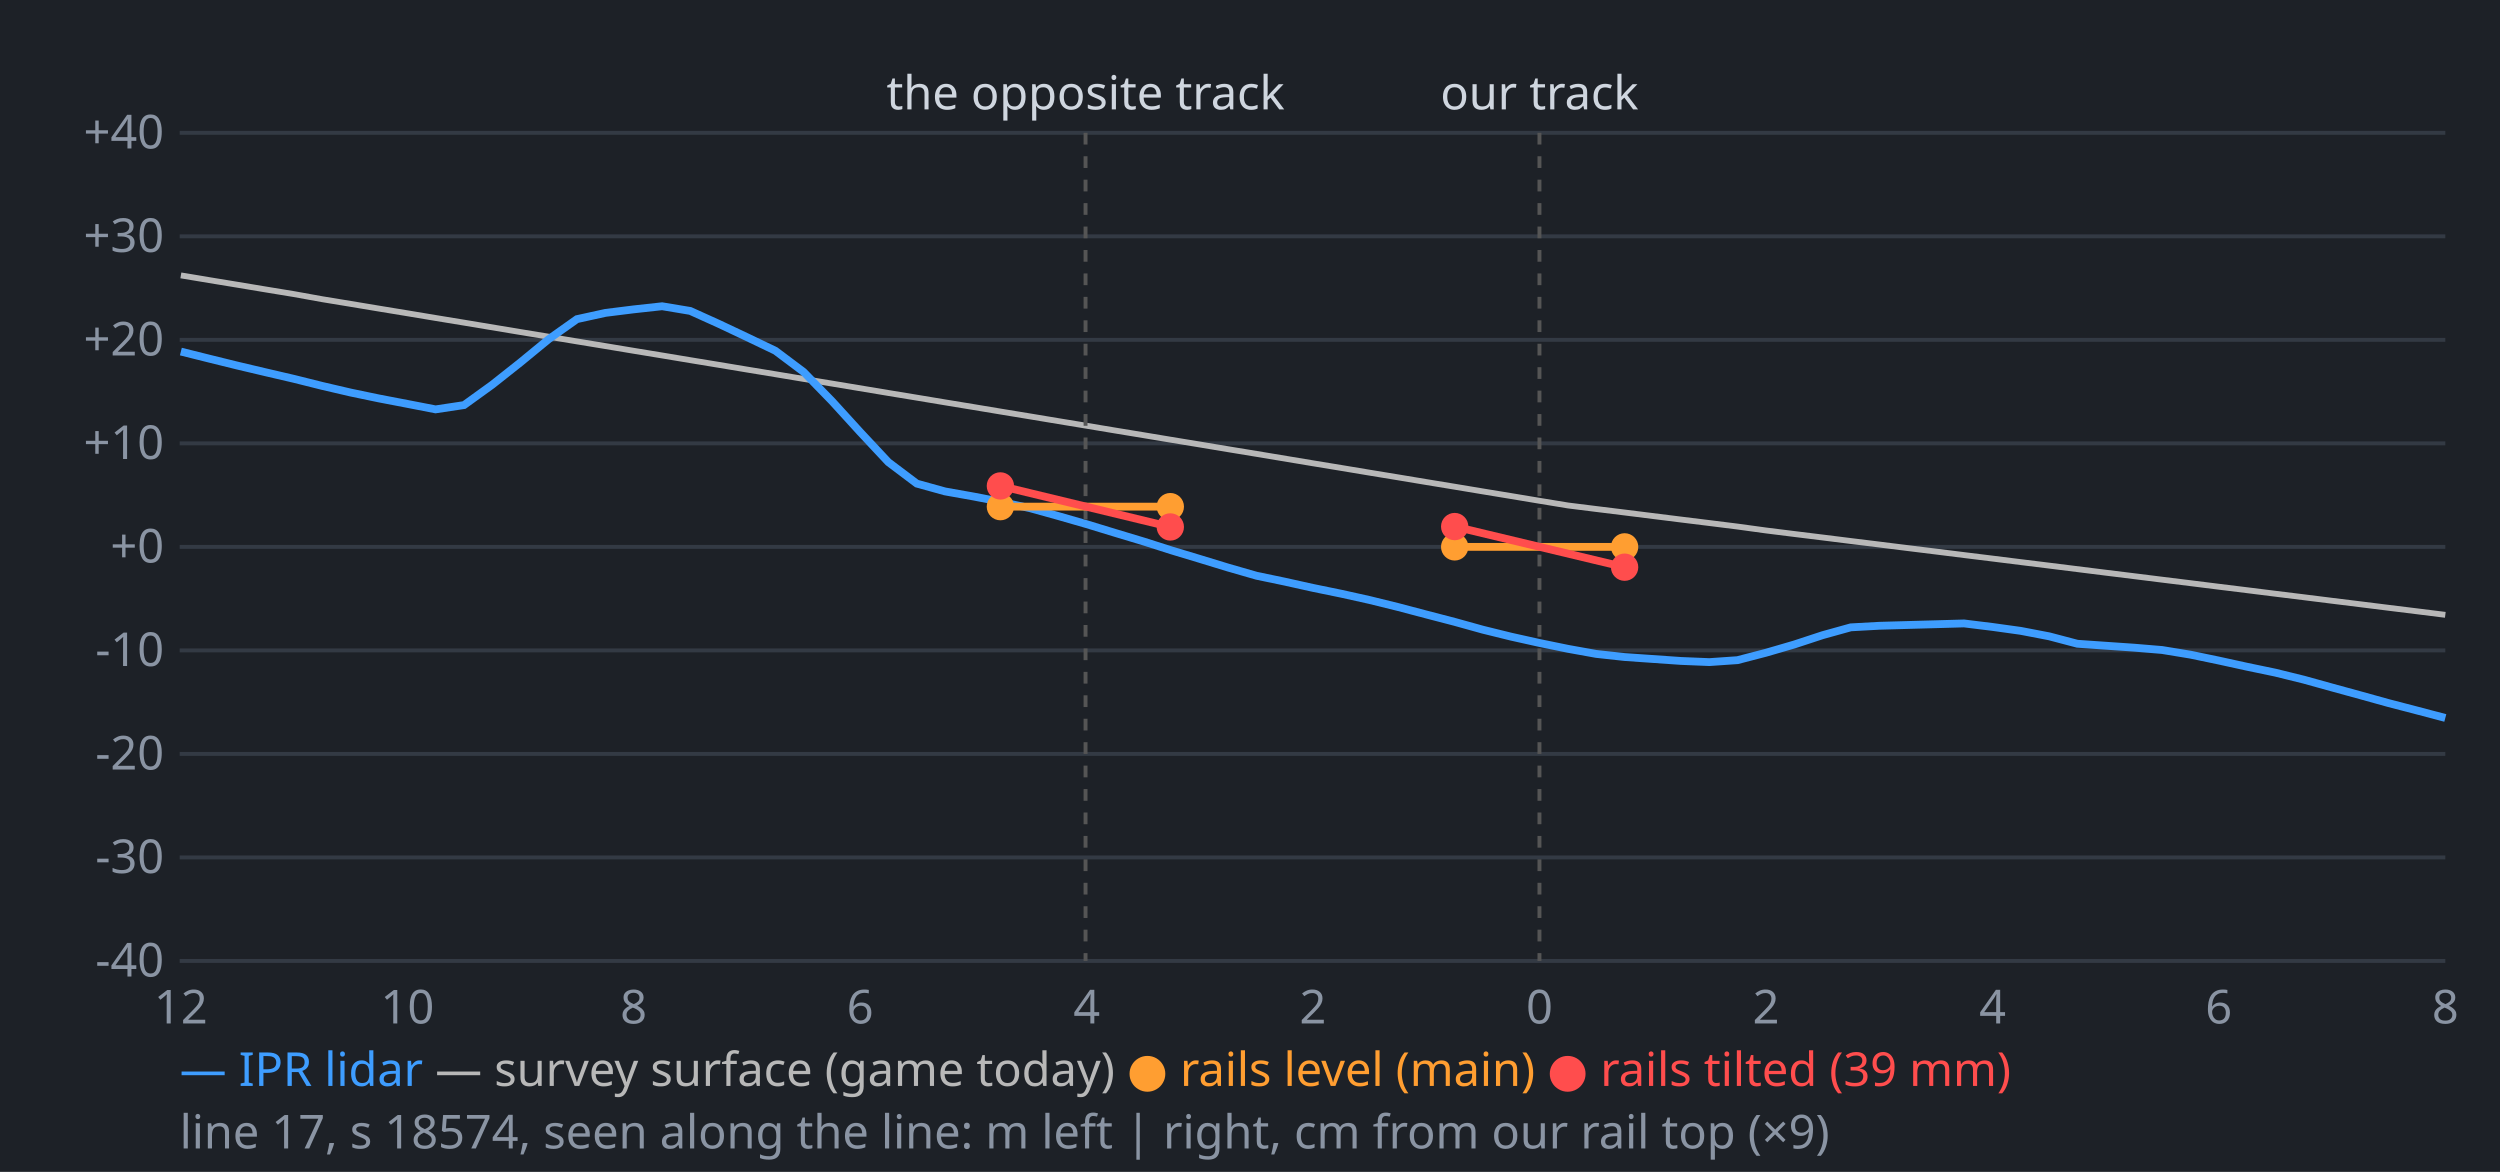
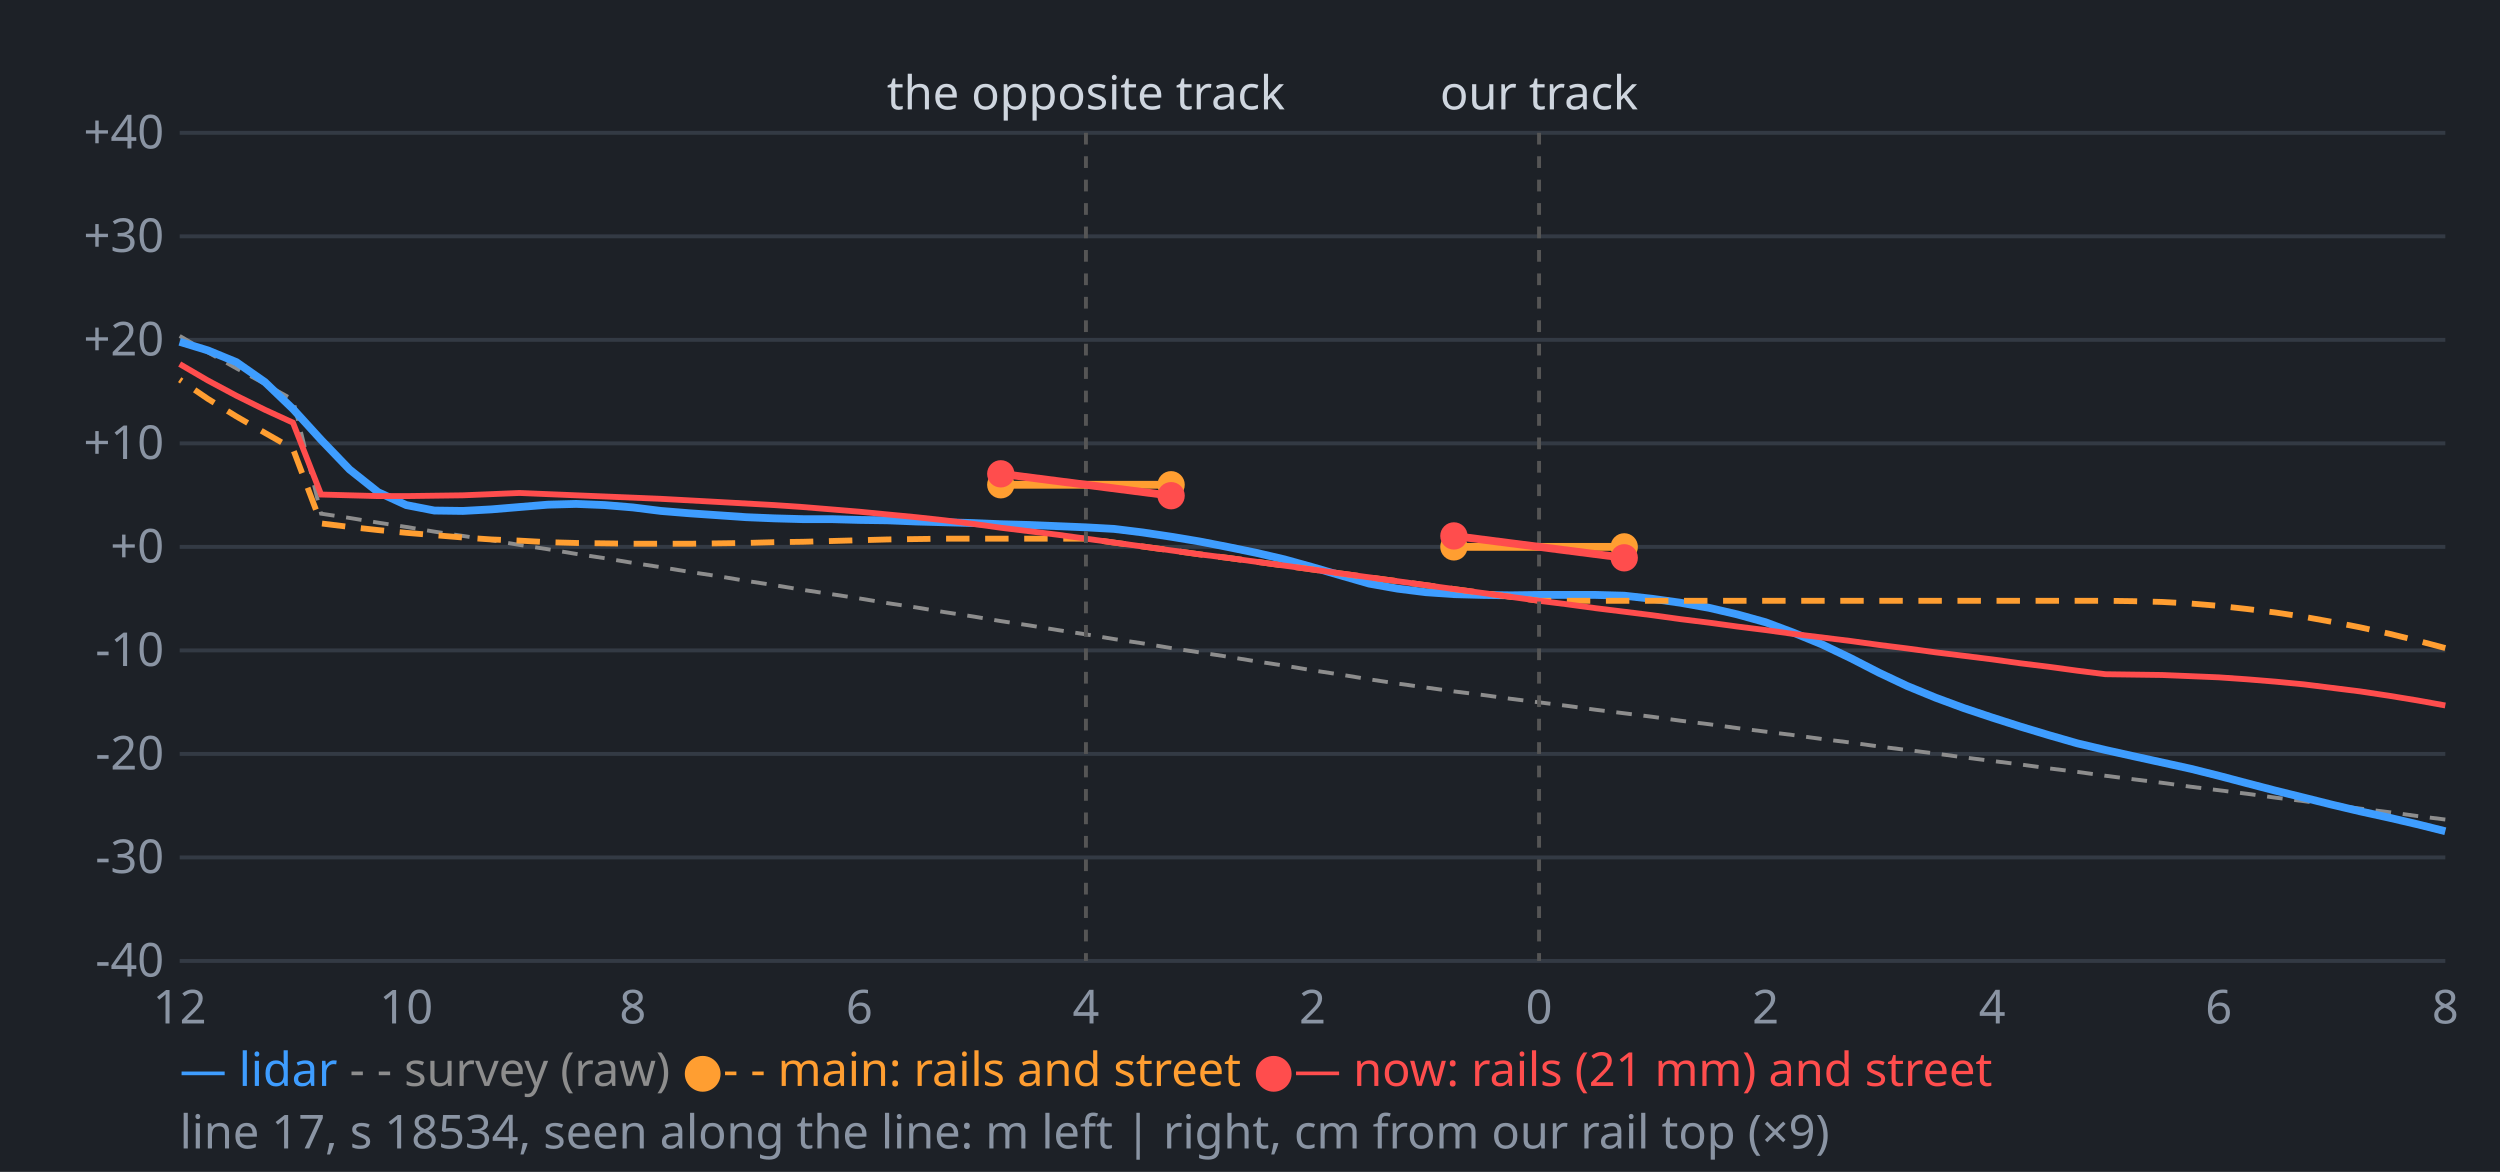
<svg xmlns="http://www.w3.org/2000/svg" viewBox="0 0 640 300" font-family="sans-serif" font-size="12">
  <rect width="640" height="300" fill="#1d2127" />
  <line x1="46" x2="626" y1="246.0" y2="246.0" stroke="#333a44" />
  <text x="42" y="250.0" fill="#8a94a3" text-anchor="end">-40</text>
  <line x1="46" x2="626" y1="219.5" y2="219.5" stroke="#333a44" />
  <text x="42" y="223.5" fill="#8a94a3" text-anchor="end">-30</text>
  <line x1="46" x2="626" y1="193.0" y2="193.0" stroke="#333a44" />
  <text x="42" y="197.0" fill="#8a94a3" text-anchor="end">-20</text>
  <line x1="46" x2="626" y1="166.5" y2="166.5" stroke="#333a44" />
  <text x="42" y="170.5" fill="#8a94a3" text-anchor="end">-10</text>
  <line x1="46" x2="626" y1="140.0" y2="140.0" stroke="#333a44" />
  <text x="42" y="144.0" fill="#8a94a3" text-anchor="end">+0</text>
  <line x1="46" x2="626" y1="113.5" y2="113.5" stroke="#333a44" />
  <text x="42" y="117.5" fill="#8a94a3" text-anchor="end">+10</text>
  <line x1="46" x2="626" y1="87.0" y2="87.0" stroke="#333a44" />
  <text x="42" y="91.0" fill="#8a94a3" text-anchor="end">+20</text>
  <line x1="46" x2="626" y1="60.5" y2="60.5" stroke="#333a44" />
  <text x="42" y="64.5" fill="#8a94a3" text-anchor="end">+30</text>
  <line x1="46" x2="626" y1="34.0" y2="34.0" stroke="#333a44" />
  <text x="42" y="38.0" fill="#8a94a3" text-anchor="end">+40</text>
  <text x="626.0" y="262" fill="#8a94a3" text-anchor="middle">8</text>
  <text x="568.0" y="262" fill="#8a94a3" text-anchor="middle">6</text>
-   <text x="510.1" y="262" fill="#8a94a3" text-anchor="middle">4</text>
-   <text x="452.1" y="262" fill="#8a94a3" text-anchor="middle">2</text>
-   <text x="394.1" y="262" fill="#8a94a3" text-anchor="middle">0</text>
-   <text x="336.1" y="262" fill="#8a94a3" text-anchor="middle">2</text>
-   <text x="278.2" y="262" fill="#8a94a3" text-anchor="middle">4</text>
-   <text x="220.2" y="262" fill="#8a94a3" text-anchor="middle">6</text>
-   <text x="162.2" y="262" fill="#8a94a3" text-anchor="middle">8</text>
-   <text x="104.3" y="262" fill="#8a94a3" text-anchor="middle">10</text>
-   <text x="46.3" y="262" fill="#8a94a3" text-anchor="middle">12</text>
-   <polyline fill="none" stroke="#b8b8b8" stroke-width="1.5" points="626.0,157.4 618.8,156.5 611.5,155.6 604.3,154.7 597.0,153.8 589.8,152.9 582.5,152.0 575.3,151.1 568.0,150.2 560.8,149.3 553.5,148.4 546.3,147.5 539.0,146.6 531.8,145.7 524.6,144.8 517.3,143.9 510.1,143.0 502.8,142.1 495.6,141.2 488.3,140.3 481.1,139.4 473.8,138.5 466.6,137.6 459.3,136.7 452.1,135.8 444.8,134.8 437.6,133.9 430.3,133.0 423.1,132.1 415.9,131.2 408.6,130.3 401.4,129.4 394.1,128.2 386.9,127.0 379.6,125.8 372.4,124.6 365.1,123.4 357.9,122.2 350.6,121.0 343.4,119.8 336.1,118.6 328.9,117.4 321.7,116.2 314.4,115.0 307.2,113.8 299.9,112.6 292.7,111.4 285.4,110.2 278.2,109.0 270.9,107.8 263.7,106.6 256.4,105.4 249.2,104.2 241.9,103.0 234.7,101.8 227.4,100.6 220.2,99.4 213.0,98.2 205.7,97.0 198.5,95.8 191.2,94.6 184.0,93.4 176.7,92.2 169.5,91.0 162.2,89.8 155.0,88.6 147.7,87.4 140.5,86.2 133.2,85.0 126.0,83.8 118.8,82.6 111.5,81.4 104.3,80.2 97.0,79.0 89.8,77.8 82.5,76.6 75.3,75.3 68.0,74.1 60.8,72.9 53.5,71.7 46.3,70.5" />
-   <polyline fill="none" stroke="#3e9dff" stroke-width="2" points="626.0,183.8 618.8,181.9 611.5,180.0 604.3,178.0 597.0,176.0 589.8,174.0 582.5,172.2 575.3,170.7 568.0,169.1 560.8,167.6 553.5,166.4 546.3,165.8 539.0,165.3 531.8,164.8 524.6,162.9 517.3,161.5 510.1,160.5 502.8,159.6 495.6,159.8 488.3,160.0 481.1,160.2 473.8,160.6 466.6,162.6 459.3,165.0 452.1,167.1 444.8,169.0 437.6,169.5 430.3,169.2 423.1,168.7 415.9,168.2 408.6,167.4 401.4,166.1 394.1,164.6 386.9,163.0 379.6,161.2 372.4,159.2 365.1,157.3 357.9,155.4 350.6,153.6 343.4,152.0 336.1,150.5 328.9,148.9 321.7,147.4 314.4,145.3 307.2,143.1 299.9,140.9 292.7,138.6 285.4,136.4 278.2,134.2 270.9,132.1 263.7,130.1 256.4,128.5 249.2,127.1 241.9,125.8 234.7,123.8 227.4,118.3 220.2,110.6 213.0,102.7 205.7,95.2 198.5,89.8 191.2,86.3 184.0,82.9 176.7,79.6 169.5,78.4 162.2,79.2 155.0,80.1 147.7,81.7 140.5,86.8 133.2,92.8 126.0,98.5 118.8,103.7 111.5,104.8 104.3,103.4 97.0,102.0 89.8,100.5 82.5,98.8 75.3,97.0 68.0,95.3 60.8,93.6 53.5,91.8 46.3,90.0" />
-   <line x1="394.1" x2="394.1" y1="34" y2="246" stroke="#555" stroke-dasharray="3 3" />
-   <text x="394.1" y="28" fill="#cfd6df" text-anchor="middle">our track</text>
-   <line x1="372.4" y1="140.0" x2="415.9" y2="140.0" stroke="#ff9e31" stroke-width="2" />
-   <circle cx="372.4" cy="140.0" r="3.5" fill="#ff9e31" />
-   <circle cx="415.9" cy="140.0" r="3.5" fill="#ff9e31" />
-   <line x1="372.4" y1="134.8" x2="415.9" y2="145.2" stroke="#ff4d4d" stroke-width="2" />
-   <circle cx="372.4" cy="134.8" r="3.5" fill="#ff4d4d" />
-   <circle cx="415.9" cy="145.2" r="3.5" fill="#ff4d4d" />
-   <line x1="277.9" x2="277.9" y1="34" y2="246" stroke="#555" stroke-dasharray="3 3" />
-   <text x="277.9" y="28" fill="#cfd6df" text-anchor="middle">the opposite track</text>
-   <line x1="256.1" y1="129.7" x2="299.6" y2="129.7" stroke="#ff9e31" stroke-width="2" />
-   <circle cx="256.1" cy="129.7" r="3.5" fill="#ff9e31" />
-   <circle cx="299.6" cy="129.7" r="3.5" fill="#ff9e31" />
-   <line x1="256.1" y1="124.4" x2="299.6" y2="134.9" stroke="#ff4d4d" stroke-width="2" />
-   <circle cx="256.1" cy="124.4" r="3.5" fill="#ff4d4d" />
-   <circle cx="299.6" cy="134.9" r="3.5" fill="#ff4d4d" />
+   <text x="510.0" y="262" fill="#8a94a3" text-anchor="middle">4</text>
+   <text x="452.0" y="262" fill="#8a94a3" text-anchor="middle">2</text>
+   <text x="394.0" y="262" fill="#8a94a3" text-anchor="middle">0</text>
+   <text x="336.0" y="262" fill="#8a94a3" text-anchor="middle">2</text>
+   <text x="278.0" y="262" fill="#8a94a3" text-anchor="middle">4</text>
+   <text x="220.0" y="262" fill="#8a94a3" text-anchor="middle">6</text>
+   <text x="162.0" y="262" fill="#8a94a3" text-anchor="middle">8</text>
+   <text x="104.0" y="262" fill="#8a94a3" text-anchor="middle">10</text>
+   <text x="46.0" y="262" fill="#8a94a3" text-anchor="middle">12</text>
+   <polyline fill="none" stroke="#8d8d8d" stroke-width="1" stroke-dasharray="4 3" points="626.0,209.8 618.8,208.9 611.5,207.9 604.2,207.0 597.0,206.1 589.8,205.1 582.5,204.2 575.2,203.2 568.0,202.3 560.8,201.4 553.5,200.4 546.2,199.5 539.0,198.6 531.8,197.6 524.5,196.7 517.2,195.7 510.0,194.8 502.8,193.9 495.5,192.9 488.2,192.0 481.0,191.1 473.8,190.1 466.5,189.2 459.2,188.2 452.0,187.3 444.8,186.4 437.5,185.4 430.2,184.5 423.0,183.5 415.8,182.6 408.5,181.7 401.2,180.7 394.0,179.8 386.8,178.9 379.5,177.9 372.2,177.0 365.0,176.0 357.8,175.0 350.5,173.9 343.2,172.7 336.0,171.6 328.8,170.4 321.5,169.3 314.2,168.1 307.0,167.0 299.8,165.9 292.5,164.7 285.2,163.6 278.0,162.4 270.8,161.3 263.5,160.1 256.2,159.0 249.0,157.8 241.8,156.7 234.5,155.5 227.2,154.4 220.0,153.2 212.8,152.1 205.5,151.0 198.2,149.8 191.0,148.7 183.8,147.5 176.5,146.4 169.2,145.2 162.0,144.1 154.8,142.9 147.5,141.8 140.2,140.6 133.0,139.5 125.8,138.3 118.5,137.2 111.2,136.1 104.0,134.9 96.8,133.8 89.5,132.6 82.2,131.5 75.0,102.3 67.8,98.3 60.5,94.3 53.2,90.2 46.0,86.0" />
+   <polyline fill="none" stroke="#3e9dff" stroke-width="2" points="626.0,212.8 618.8,211.0 611.5,209.3 604.2,207.7 597.0,206.0 589.8,204.2 582.5,202.4 575.2,200.5 568.0,198.6 560.8,196.8 553.5,195.2 546.2,193.6 539.0,192.0 531.8,190.3 524.5,188.2 517.2,186.0 510.0,183.7 502.8,181.3 495.5,178.6 488.2,175.6 481.0,172.2 473.8,168.5 466.5,165.0 459.2,162.0 452.0,159.3 444.8,157.3 437.5,155.6 430.2,154.3 423.0,153.3 415.8,152.5 408.5,152.3 401.2,152.3 394.0,152.3 386.8,152.4 379.5,152.3 372.2,152.1 365.0,151.6 357.8,150.7 350.5,149.4 343.2,147.3 336.0,145.2 328.8,143.2 321.5,141.5 314.2,140.0 307.0,138.6 299.8,137.4 292.5,136.3 285.2,135.4 278.0,135.0 270.8,134.7 263.5,134.4 256.2,134.2 249.0,133.9 241.8,133.7 234.5,133.5 227.2,133.2 220.0,133.1 212.8,132.9 205.5,132.9 198.2,132.7 191.0,132.4 183.8,131.9 176.5,131.4 169.2,130.8 162.0,129.9 154.8,129.3 147.5,129.0 140.2,129.2 133.0,129.8 125.8,130.4 118.5,130.8 111.2,130.7 104.0,129.3 96.8,126.0 89.5,120.2 82.2,112.6 75.0,104.7 67.8,97.8 60.5,92.7 53.2,89.7 46.0,87.5" />
+   <polyline fill="none" stroke="#ff9e31" stroke-width="1.5" stroke-dasharray="6 4" points="626.0,165.9 618.8,164.0 611.5,162.2 604.2,160.6 597.0,159.2 589.8,157.9 582.5,156.8 575.2,155.9 568.0,155.1 560.8,154.5 553.5,154.1 546.2,153.9 539.0,153.8 531.8,153.8 524.5,153.8 517.2,153.8 510.0,153.8 502.8,153.8 495.5,153.8 488.2,153.8 481.0,153.8 473.8,153.8 466.5,153.8 459.2,153.8 452.0,153.8 444.8,153.8 437.5,153.8 430.2,153.8 423.0,153.8 415.8,153.8 408.5,153.8 401.2,153.8 394.0,153.8 386.8,152.8 379.5,151.8 372.2,150.8 365.0,149.8 357.8,148.8 350.5,147.8 343.2,146.8 336.0,145.8 328.8,144.8 321.5,143.8 314.2,142.8 307.0,141.9 299.8,140.9 292.5,139.9 285.2,138.9 278.0,137.9 270.8,137.9 263.5,137.9 256.2,137.9 249.0,137.9 241.8,137.9 234.5,138.0 227.2,138.1 220.0,138.3 212.8,138.5 205.5,138.7 198.2,138.8 191.0,139.0 183.8,139.1 176.5,139.2 169.2,139.2 162.0,139.2 154.8,139.1 147.5,139.0 140.2,138.8 133.0,138.4 125.8,138.1 118.5,137.6 111.2,137.0 104.0,136.4 96.8,135.7 89.5,134.9 82.2,134.0 75.0,114.9 67.8,110.8 60.5,106.6 53.2,102.1 46.0,97.2" />
+   <polyline fill="none" stroke="#ff4d4d" stroke-width="1.5" points="626.0,180.6 618.8,179.3 611.5,178.1 604.2,177.0 597.0,176.1 589.8,175.2 582.5,174.5 575.2,173.9 568.0,173.4 560.8,173.1 553.5,172.8 546.2,172.7 539.0,172.6 531.8,171.7 524.5,170.7 517.2,169.8 510.0,168.8 502.8,167.9 495.5,167.0 488.2,166.0 481.0,165.1 473.8,164.1 466.5,163.2 459.2,162.3 452.0,161.3 444.8,160.4 437.5,159.4 430.2,158.5 423.0,157.5 415.8,156.6 408.5,155.7 401.2,154.7 394.0,153.8 386.8,152.8 379.5,151.8 372.2,150.8 365.0,149.8 357.8,148.8 350.5,147.8 343.2,146.8 336.0,145.8 328.8,144.8 321.5,143.8 314.2,142.8 307.0,141.9 299.8,140.9 292.5,139.9 285.2,138.9 278.0,137.9 270.8,136.9 263.5,136.0 256.2,135.1 249.0,134.1 241.8,133.2 234.5,132.4 227.2,131.7 220.0,131.0 212.8,130.4 205.5,129.8 198.2,129.3 191.0,128.9 183.8,128.5 176.5,128.1 169.2,127.7 162.0,127.4 154.8,127.1 147.5,126.8 140.2,126.5 133.0,126.2 125.8,126.5 118.5,126.8 111.2,126.9 104.0,127.0 96.8,127.0 89.5,126.8 82.2,126.6 75.0,108.2 67.8,104.9 60.5,101.3 53.2,97.4 46.0,93.2" />
+   <line x1="394.0" x2="394.0" y1="34" y2="246" stroke="#555" stroke-dasharray="3 3" />
+   <text x="394.0" y="28" fill="#cfd6df" text-anchor="middle">our track</text>
+   <line x1="372.2" y1="140.0" x2="415.8" y2="140.0" stroke="#ff9e31" stroke-width="2" />
+   <circle cx="372.2" cy="140.0" r="3.5" fill="#ff9e31" />
+   <circle cx="415.8" cy="140.0" r="3.5" fill="#ff9e31" />
+   <line x1="372.2" y1="137.2" x2="415.8" y2="142.8" stroke="#ff4d4d" stroke-width="2" />
+   <circle cx="372.2" cy="137.2" r="3.5" fill="#ff4d4d" />
+   <circle cx="415.8" cy="142.8" r="3.5" fill="#ff4d4d" />
+   <line x1="278.0" x2="278.0" y1="34" y2="246" stroke="#555" stroke-dasharray="3 3" />
+   <text x="278.0" y="28" fill="#cfd6df" text-anchor="middle">the opposite track</text>
+   <line x1="256.2" y1="124.1" x2="299.8" y2="124.1" stroke="#ff9e31" stroke-width="2" />
+   <circle cx="256.2" cy="124.1" r="3.5" fill="#ff9e31" />
+   <circle cx="299.8" cy="124.1" r="3.5" fill="#ff9e31" />
+   <line x1="256.2" y1="121.3" x2="299.8" y2="126.9" stroke="#ff4d4d" stroke-width="2" />
+   <circle cx="256.2" cy="121.3" r="3.5" fill="#ff4d4d" />
+   <circle cx="299.8" cy="126.9" r="3.5" fill="#ff4d4d" />
  <text x="46" y="278" fill="#cfd6df">
-     <tspan fill="#3e9dff">— IPR lidar</tspan>
-     <tspan fill="#b8b8b8">— survey surface (game today)</tspan>
-     <tspan fill="#ff9e31">● rails level (main)</tspan>
-     <tspan fill="#ff4d4d">● rails tilted (39 mm)</tspan>
+     <tspan fill="#3e9dff">— lidar</tspan>
+     <tspan fill="#8d8d8d">- - survey (raw)</tspan>
+     <tspan fill="#ff9e31">●- - main: rails and street</tspan>
+     <tspan fill="#ff4d4d">●— now: rails (21 mm) and street</tspan>
  </text>
-   <text x="46" y="294" fill="#8a94a3">line 17, s 18574, seen along the line: m left | right, cm from our rail top (×9)</text>
+   <text x="46" y="294" fill="#8a94a3">line 17, s 18534, seen along the line: m left | right, cm from our rail top (×9)</text>
</svg>
